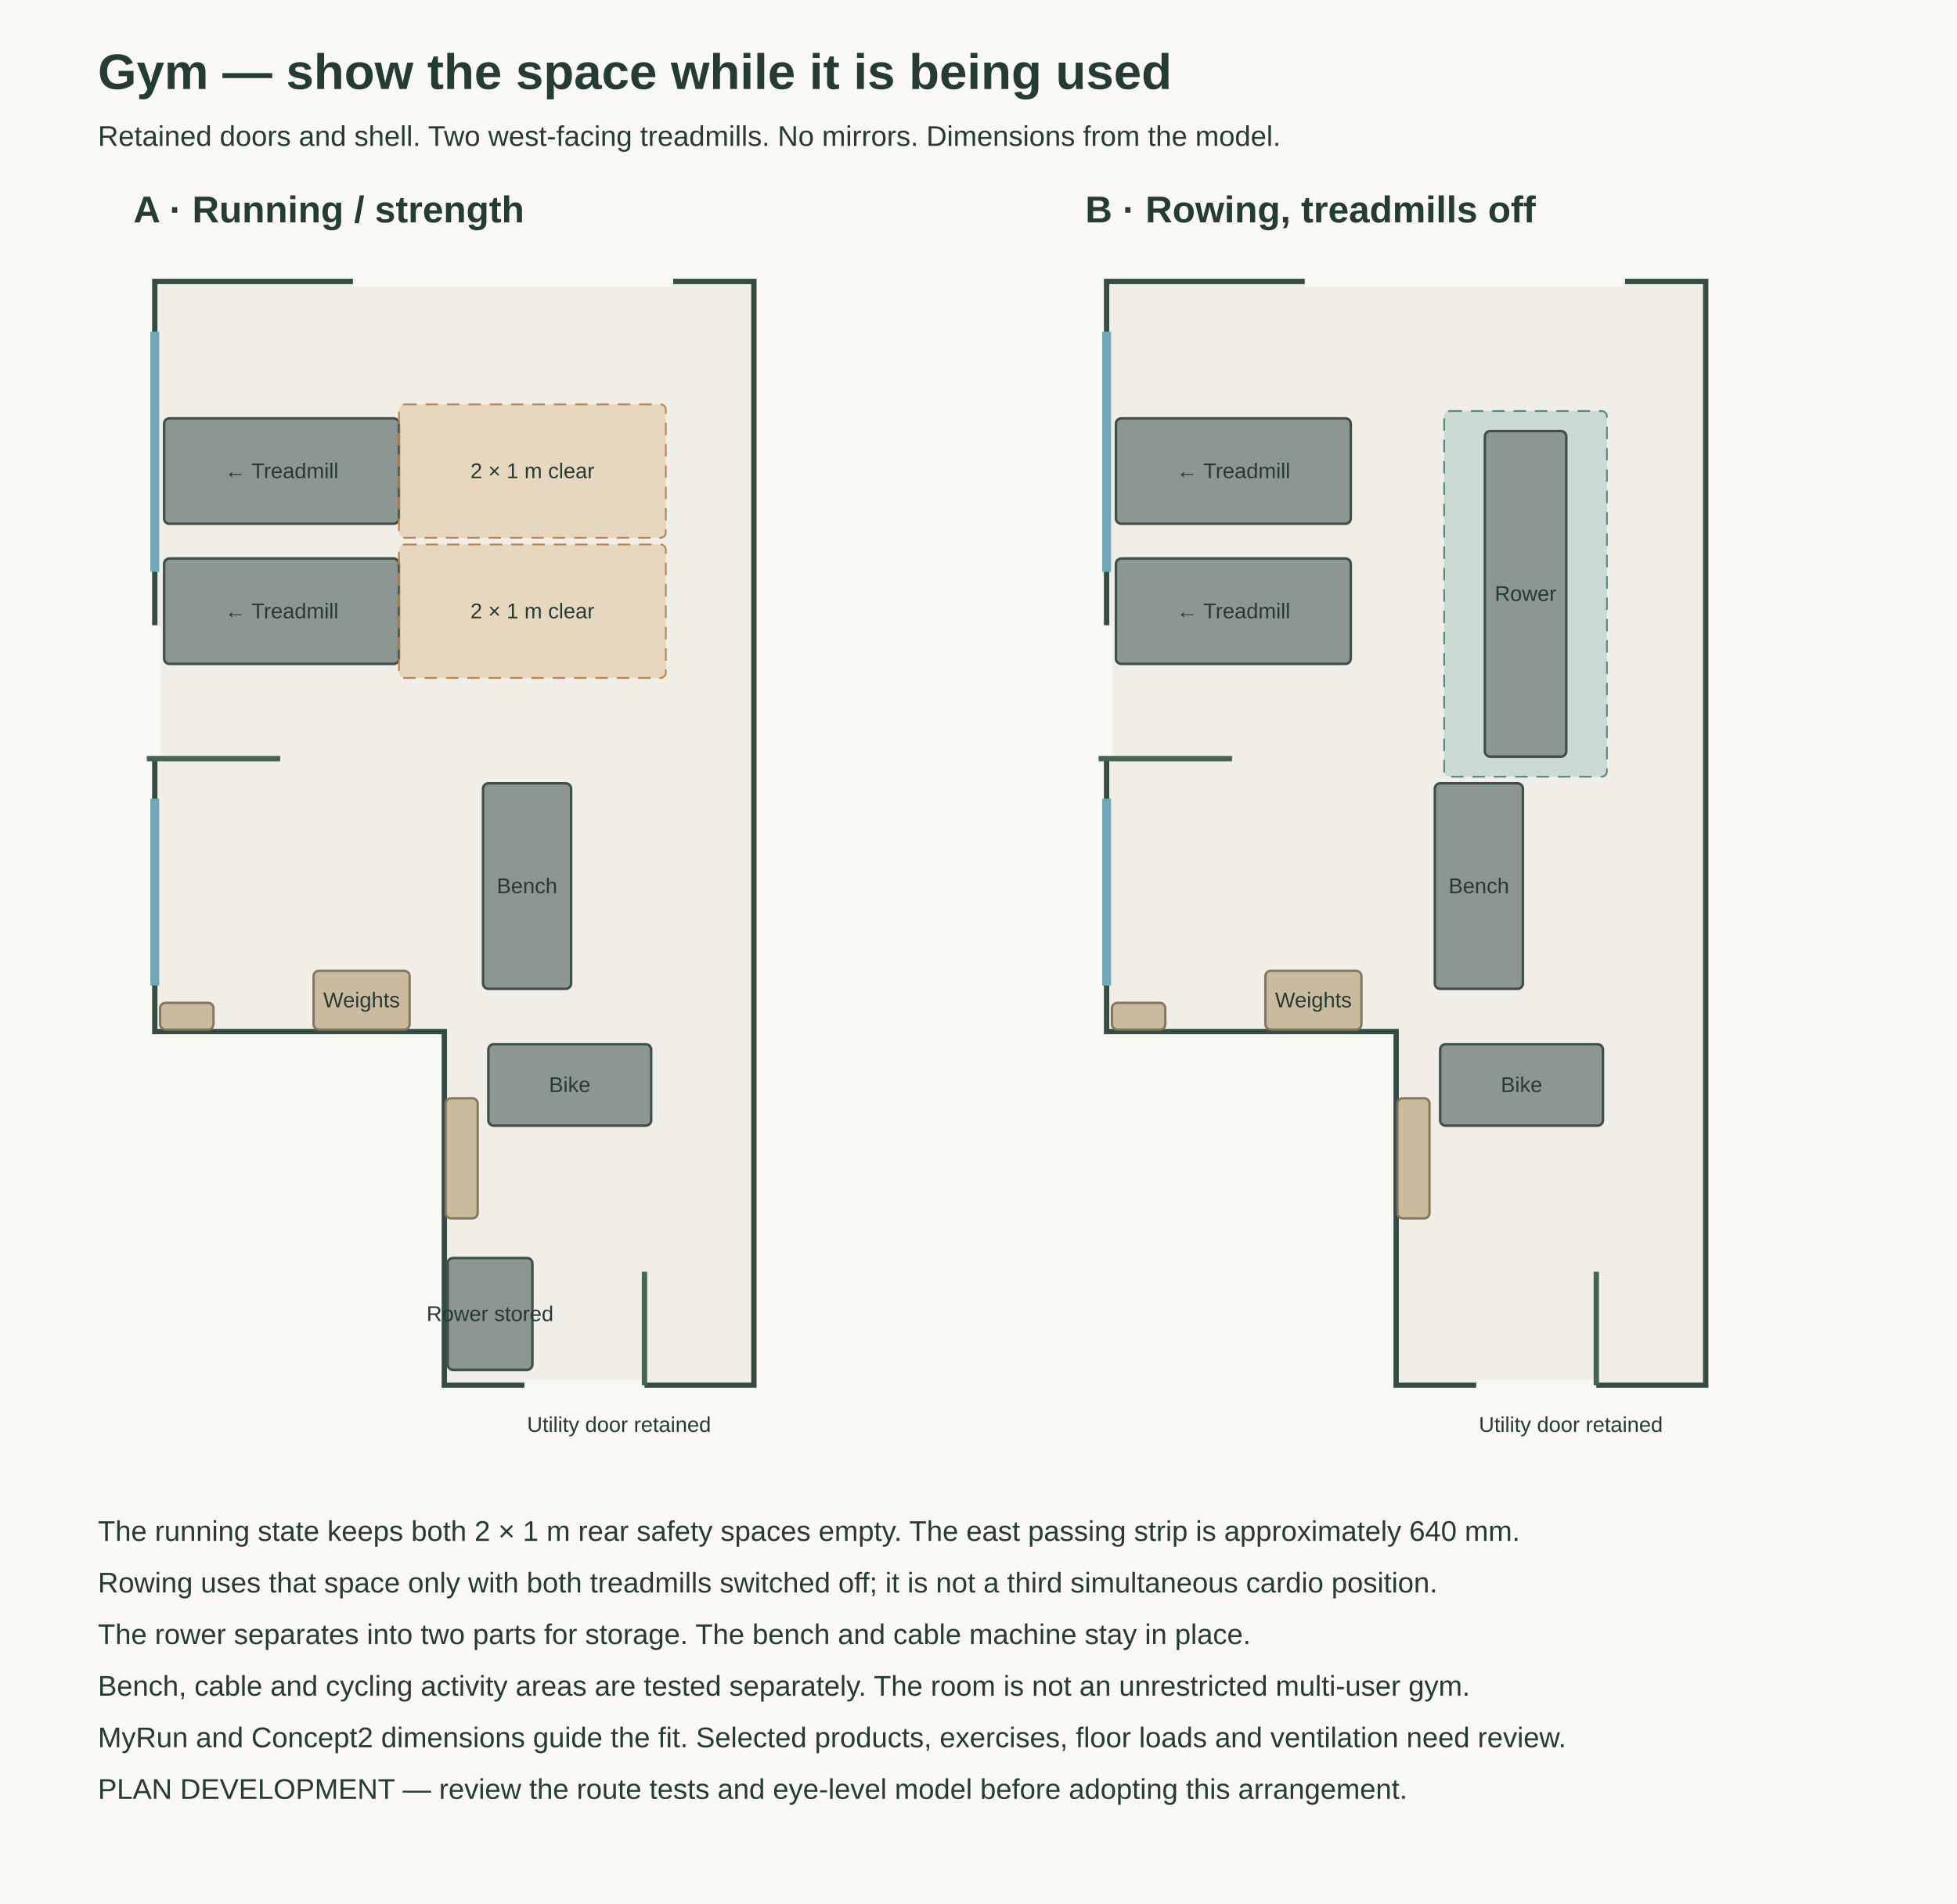
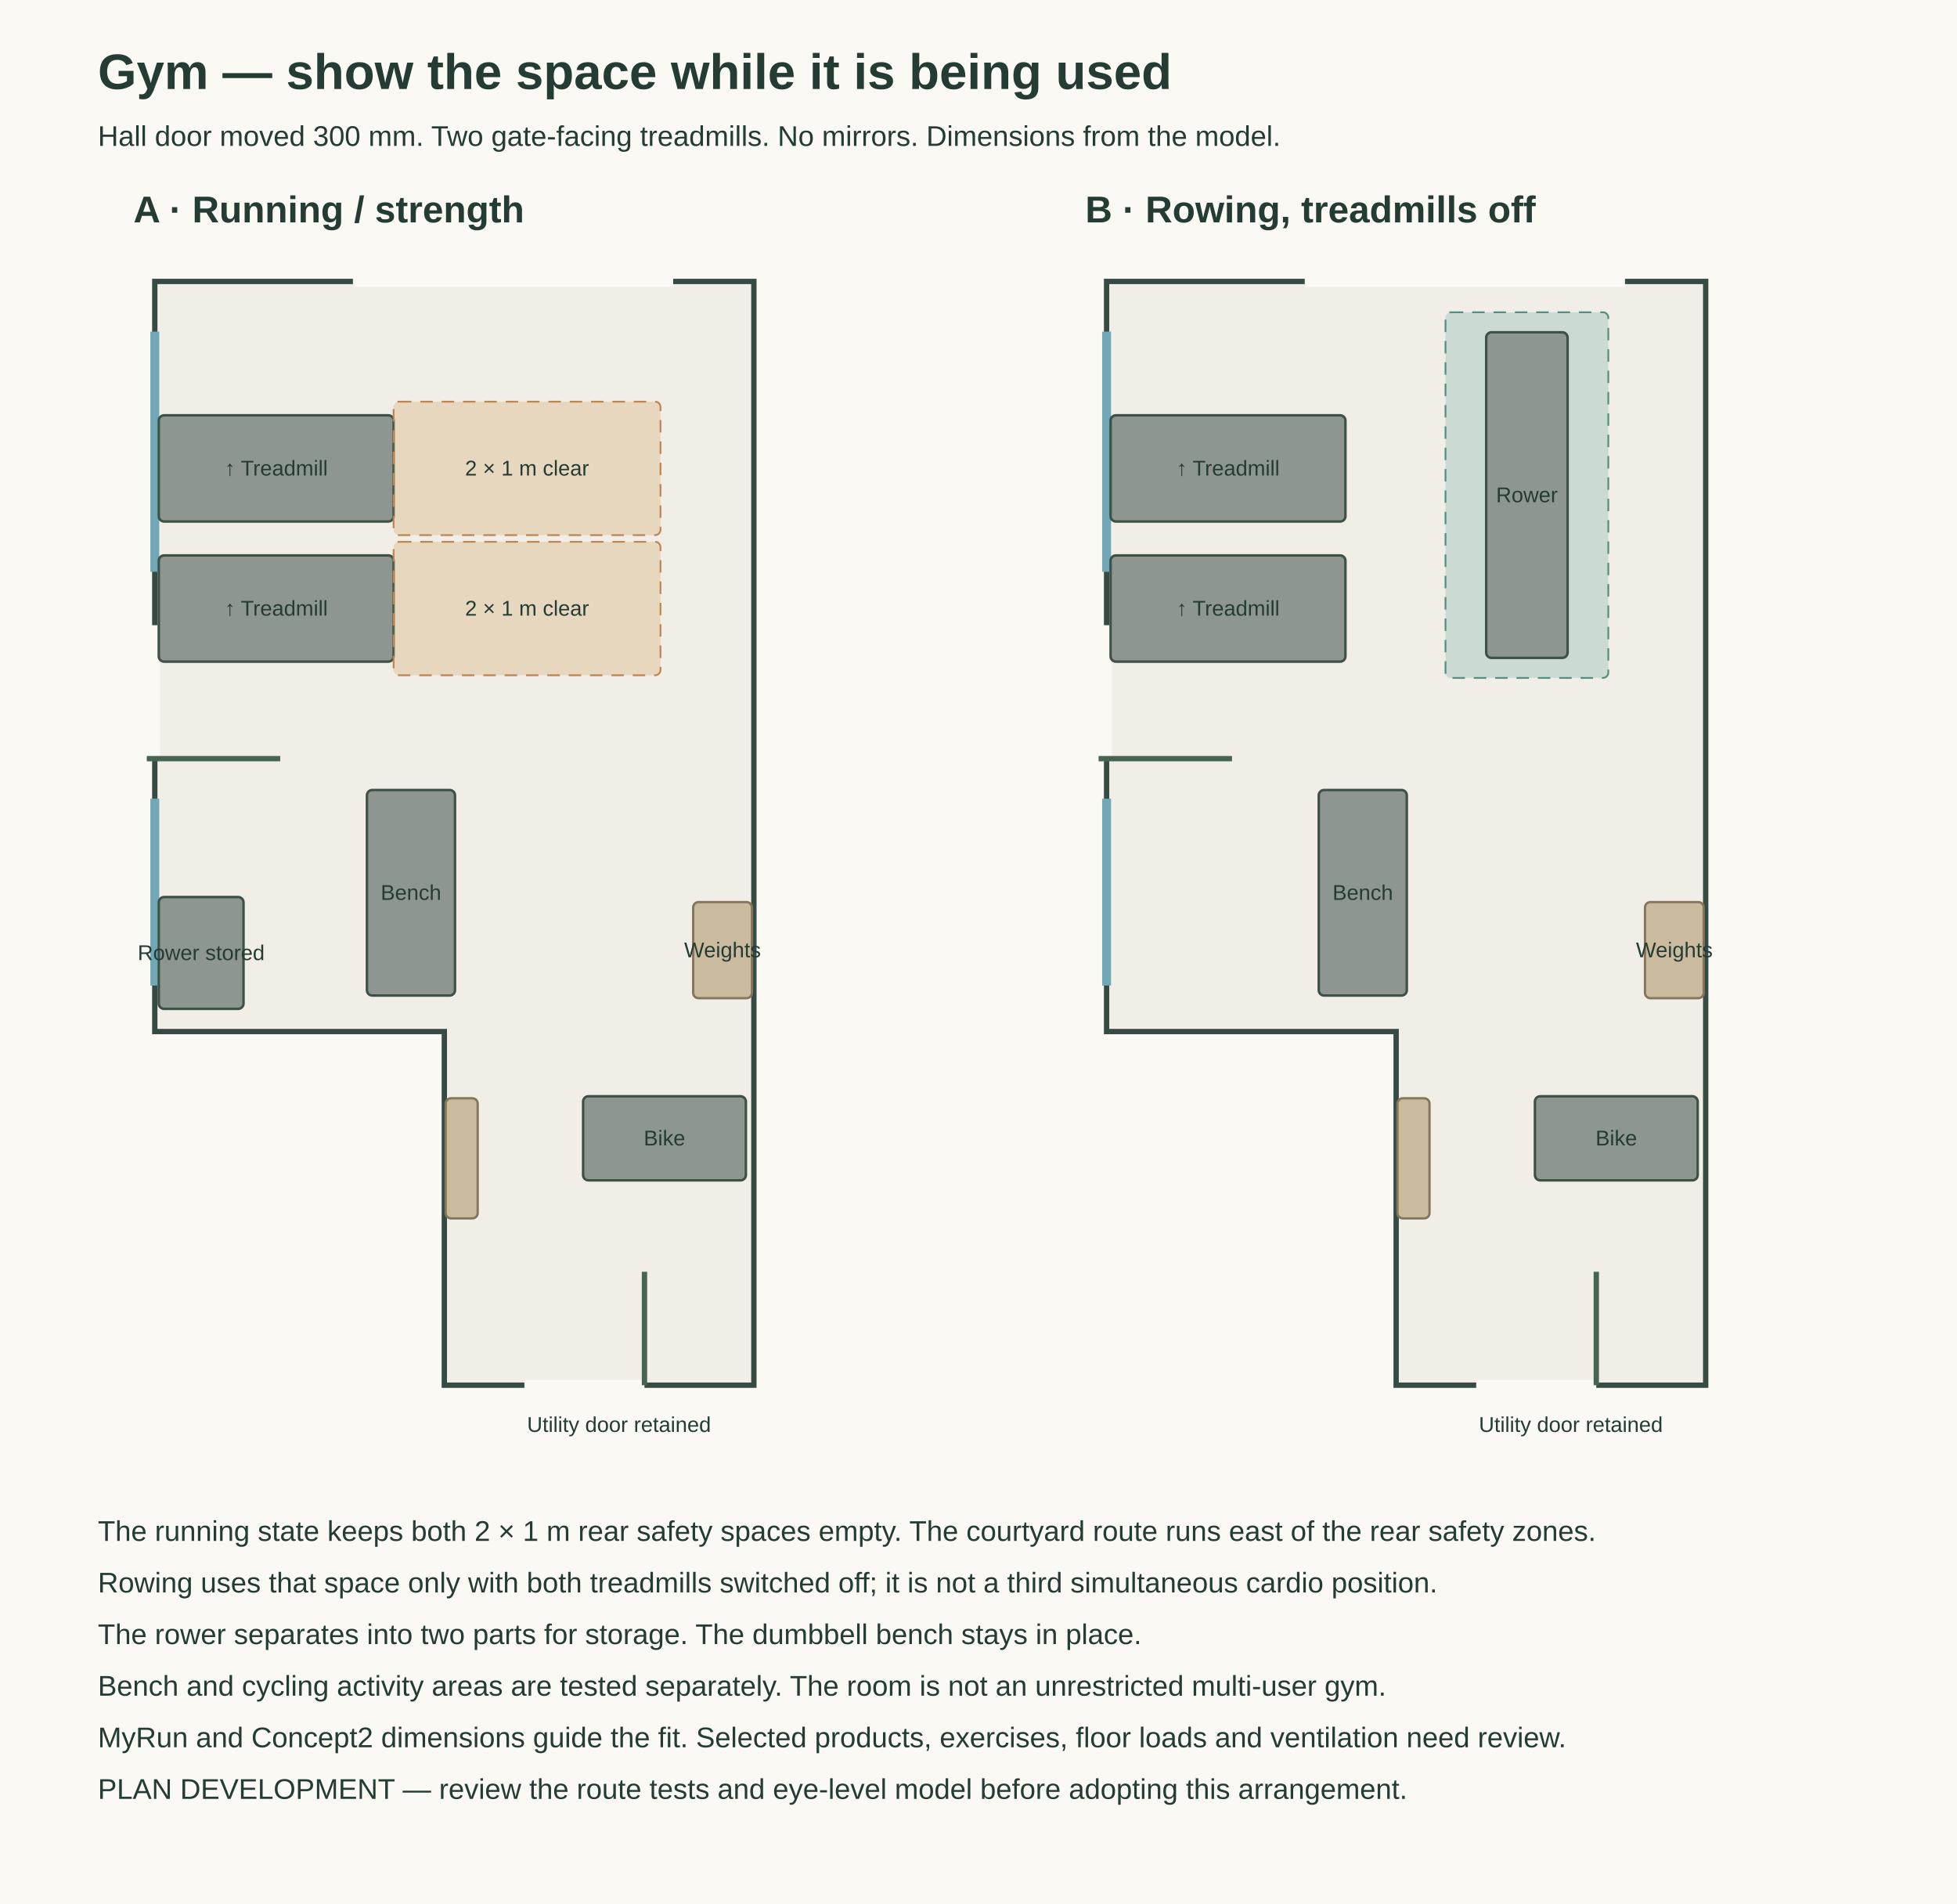
<svg xmlns="http://www.w3.org/2000/svg" width="1100" height="1070">
  <style>text{font-family:Arial,sans-serif;fill:#243c34}.title{font-size:28px;font-weight:700}.h{font-size:21px;font-weight:700}.body{font-size:16px}.small{font-size:12px}.wall{fill:#f0eee6;stroke:#354b43;stroke-width:3}.equipment{fill:#8e9691;stroke:#3d5149;stroke-width:1.4}.furniture{fill:#cabb9f;stroke:#83765e;stroke-width:1.3}.activity{fill:#d7ab76;fill-opacity:.35;stroke:#bd8653;stroke-dasharray:7 5}.rowing{fill:#88b5ad;fill-opacity:.35;stroke:#568e83;stroke-dasharray:7 5}</style>
  <rect width="1100" height="1070" fill="#faf9f4" />
  <text x="55" y="50" class="title">Gym — show the space while it is being used</text>
-   <text x="55" y="82" class="body">Retained doors and shell. Two west-facing treadmills. No mirrors. Dimensions from the model.</text>
+   <text x="55" y="82" class="body">Hall door moved 300 mm. Two gate-facing treadmills. No mirrors. Dimensions from the model.</text>
  <text x="75" y="125" class="h">A · Running / strength</text>
  <polygon points="249.75,778.5 423.75,778.5 423.75,158.175 87,158.175 87,579.75 249.75,579.75" class="wall" />
  <path d="M87,553.875L87,448.875" stroke="#70a8b8" stroke-width="5" />
  <path d="M87,321.375L87,186.375" stroke="#70a8b8" stroke-width="5" />
  <path d="M87,426.375L87,351.375" stroke="#faf9f4" stroke-width="6" />
  <path d="M294.75,778.5L362.25,778.5" stroke="#faf9f4" stroke-width="6" />
  <path d="M198.375,158.175L378.375,158.175" stroke="#faf9f4" stroke-width="6" />
  <path d="M82.5,426.375L157.5,426.375" stroke="#476451" stroke-width="3" />
  <path d="M362.25,778.5L362.25,714.75" stroke="#476451" stroke-width="3" />
-   <rect x="92.25" y="235.125" width="132" height="59.25" class="equipment" rx="3" />
-   <text x="158.25" y="268.75" text-anchor="middle" class="small">← Treadmill</text>
-   <rect x="224.25" y="227.25" width="150.0" height="75.0" class="activity" rx="3" />
-   <text x="299.25" y="268.75" text-anchor="middle" class="small">2 × 1 m clear</text>
-   <rect x="92.25" y="313.875" width="132" height="59.25" class="equipment" rx="3" />
-   <text x="158.25" y="347.5" text-anchor="middle" class="small">← Treadmill</text>
-   <rect x="224.25" y="306.0" width="150.0" height="75.0" class="activity" rx="3" />
-   <text x="299.25" y="347.5" text-anchor="middle" class="small">2 × 1 m clear</text>
-   <rect x="271.5" y="440.25" width="49.5" height="115.5" class="equipment" rx="3" />
-   <text x="296.25" y="502.0" text-anchor="middle" class="small">Bench</text>
-   <rect x="176.25" y="545.625" width="54" height="33" class="furniture" rx="3" />
-   <text x="203.25" y="566.125" text-anchor="middle" class="small">Weights</text>
-   <rect x="90" y="563.625" width="30" height="15" class="furniture" rx="3" />
-   <rect x="274.5" y="586.875" width="91.5" height="45.75" class="equipment" rx="3" />
-   <text x="320.25" y="613.75" text-anchor="middle" class="small">Bike</text>
+   <rect x="89.25" y="233.4" width="132" height="59.7" class="equipment" rx="3" />
+   <text x="155.25" y="267.25" text-anchor="middle" class="small">↑ Treadmill</text>
+   <rect x="221.25" y="225.75" width="150.0" height="75.0" class="activity" rx="3" />
+   <text x="296.25" y="267.25" text-anchor="middle" class="small">2 × 1 m clear</text>
+   <rect x="89.25" y="312.15" width="132" height="59.7" class="equipment" rx="3" />
+   <text x="155.25" y="346" text-anchor="middle" class="small">↑ Treadmill</text>
+   <rect x="221.25" y="304.5" width="150.0" height="75.0" class="activity" rx="3" />
+   <text x="296.25" y="346.0" text-anchor="middle" class="small">2 × 1 m clear</text>
+   <rect x="206.25" y="444" width="49.5" height="115.5" class="equipment" rx="3" />
+   <text x="231.0" y="505.75" text-anchor="middle" class="small">Bench</text>
+   <rect x="389.625" y="507" width="33" height="54" class="furniture" rx="3" />
+   <text x="406.125" y="538.0" text-anchor="middle" class="small">Weights</text>
+   <rect x="327.75" y="616.125" width="91.5" height="47.25" class="equipment" rx="3" />
+   <text x="373.5" y="643.75" text-anchor="middle" class="small">Bike</text>
  <rect x="250.5" y="617.25" width="18" height="67.5" class="furniture" rx="3" />
-   <rect x="251.625" y="707.025" width="47.625" height="62.85" class="equipment" rx="3" />
-   <text x="275.438" y="742.45" text-anchor="middle" class="small">Rower stored</text>
+   <rect x="89.25" y="504.15" width="47.625" height="62.85" class="equipment" rx="3" />
+   <text x="113.063" y="539.575" text-anchor="middle" class="small">Rower stored</text>
  <text x="296.25" y="804.75" class="small">Utility door retained</text>
  <text x="610" y="125" class="h">B · Rowing, treadmills off</text>
  <polygon points="784.75,778.5 958.75,778.5 958.75,158.175 622.0,158.175 622.0,579.75 784.75,579.75" class="wall" />
  <path d="M622.0,553.875L622.0,448.875" stroke="#70a8b8" stroke-width="5" />
  <path d="M622.0,321.375L622.0,186.375" stroke="#70a8b8" stroke-width="5" />
  <path d="M622.0,426.375L622.0,351.375" stroke="#faf9f4" stroke-width="6" />
  <path d="M829.75,778.5L897.25,778.5" stroke="#faf9f4" stroke-width="6" />
  <path d="M733.375,158.175L913.375,158.175" stroke="#faf9f4" stroke-width="6" />
  <path d="M617.5,426.375L692.5,426.375" stroke="#476451" stroke-width="3" />
  <path d="M897.25,778.5L897.25,714.75" stroke="#476451" stroke-width="3" />
-   <rect x="627.25" y="235.125" width="132" height="59.25" class="equipment" rx="3" />
-   <text x="693.25" y="268.75" text-anchor="middle" class="small">← Treadmill</text>
-   <rect x="627.25" y="313.875" width="132" height="59.25" class="equipment" rx="3" />
-   <text x="693.25" y="347.5" text-anchor="middle" class="small">← Treadmill</text>
-   <rect x="806.5" y="440.25" width="49.5" height="115.5" class="equipment" rx="3" />
-   <text x="831.25" y="502.0" text-anchor="middle" class="small">Bench</text>
-   <rect x="711.25" y="545.625" width="54" height="33" class="furniture" rx="3" />
-   <text x="738.25" y="566.125" text-anchor="middle" class="small">Weights</text>
-   <rect x="625" y="563.625" width="30" height="15" class="furniture" rx="3" />
-   <rect x="809.5" y="586.875" width="91.5" height="45.75" class="equipment" rx="3" />
-   <text x="855.25" y="613.75" text-anchor="middle" class="small">Bike</text>
+   <rect x="624.25" y="233.4" width="132" height="59.7" class="equipment" rx="3" />
+   <text x="690.25" y="267.25" text-anchor="middle" class="small">↑ Treadmill</text>
+   <rect x="624.25" y="312.15" width="132" height="59.7" class="equipment" rx="3" />
+   <text x="690.25" y="346" text-anchor="middle" class="small">↑ Treadmill</text>
+   <rect x="741.25" y="444" width="49.5" height="115.5" class="equipment" rx="3" />
+   <text x="766.0" y="505.75" text-anchor="middle" class="small">Bench</text>
+   <rect x="924.625" y="507" width="33" height="54" class="furniture" rx="3" />
+   <text x="941.125" y="538.0" text-anchor="middle" class="small">Weights</text>
+   <rect x="862.75" y="616.125" width="91.5" height="47.25" class="equipment" rx="3" />
+   <text x="908.5" y="643.75" text-anchor="middle" class="small">Bike</text>
  <rect x="785.5" y="617.25" width="18" height="67.5" class="furniture" rx="3" />
-   <rect x="811.75" y="231.0" width="91.5" height="205.5" class="rowing" rx="3" />
-   <rect x="834.625" y="242.25" width="45.75" height="183" class="equipment" rx="3" />
-   <text x="857.5" y="337.75" text-anchor="middle" class="small">Rower</text>
+   <rect x="812.5" y="175.5" width="91.5" height="205.5" class="rowing" rx="3" />
+   <rect x="835.375" y="186.75" width="45.75" height="183" class="equipment" rx="3" />
+   <text x="858.25" y="282.25" text-anchor="middle" class="small">Rower</text>
  <text x="831.25" y="804.75" class="small">Utility door retained</text>
-   <text x="55" y="866" class="body">The running state keeps both 2 × 1 m rear safety spaces empty. The east passing strip is approximately 640 mm.</text>
+   <text x="55" y="866" class="body">The running state keeps both 2 × 1 m rear safety spaces empty. The courtyard route runs east of the rear safety zones.</text>
  <text x="55" y="895" class="body">Rowing uses that space only with both treadmills switched off; it is not a third simultaneous cardio position.</text>
-   <text x="55" y="924" class="body">The rower separates into two parts for storage. The bench and cable machine stay in place.</text>
-   <text x="55" y="953" class="body">Bench, cable and cycling activity areas are tested separately. The room is not an unrestricted multi-user gym.</text>
+   <text x="55" y="924" class="body">The rower separates into two parts for storage. The dumbbell bench stays in place.</text>
+   <text x="55" y="953" class="body">Bench and cycling activity areas are tested separately. The room is not an unrestricted multi-user gym.</text>
  <text x="55" y="982" class="body">MyRun and Concept2 dimensions guide the fit. Selected products, exercises, floor loads and ventilation need review.</text>
  <text x="55" y="1011" class="body">PLAN DEVELOPMENT — review the route tests and eye-level model before adopting this arrangement.</text>
</svg>
